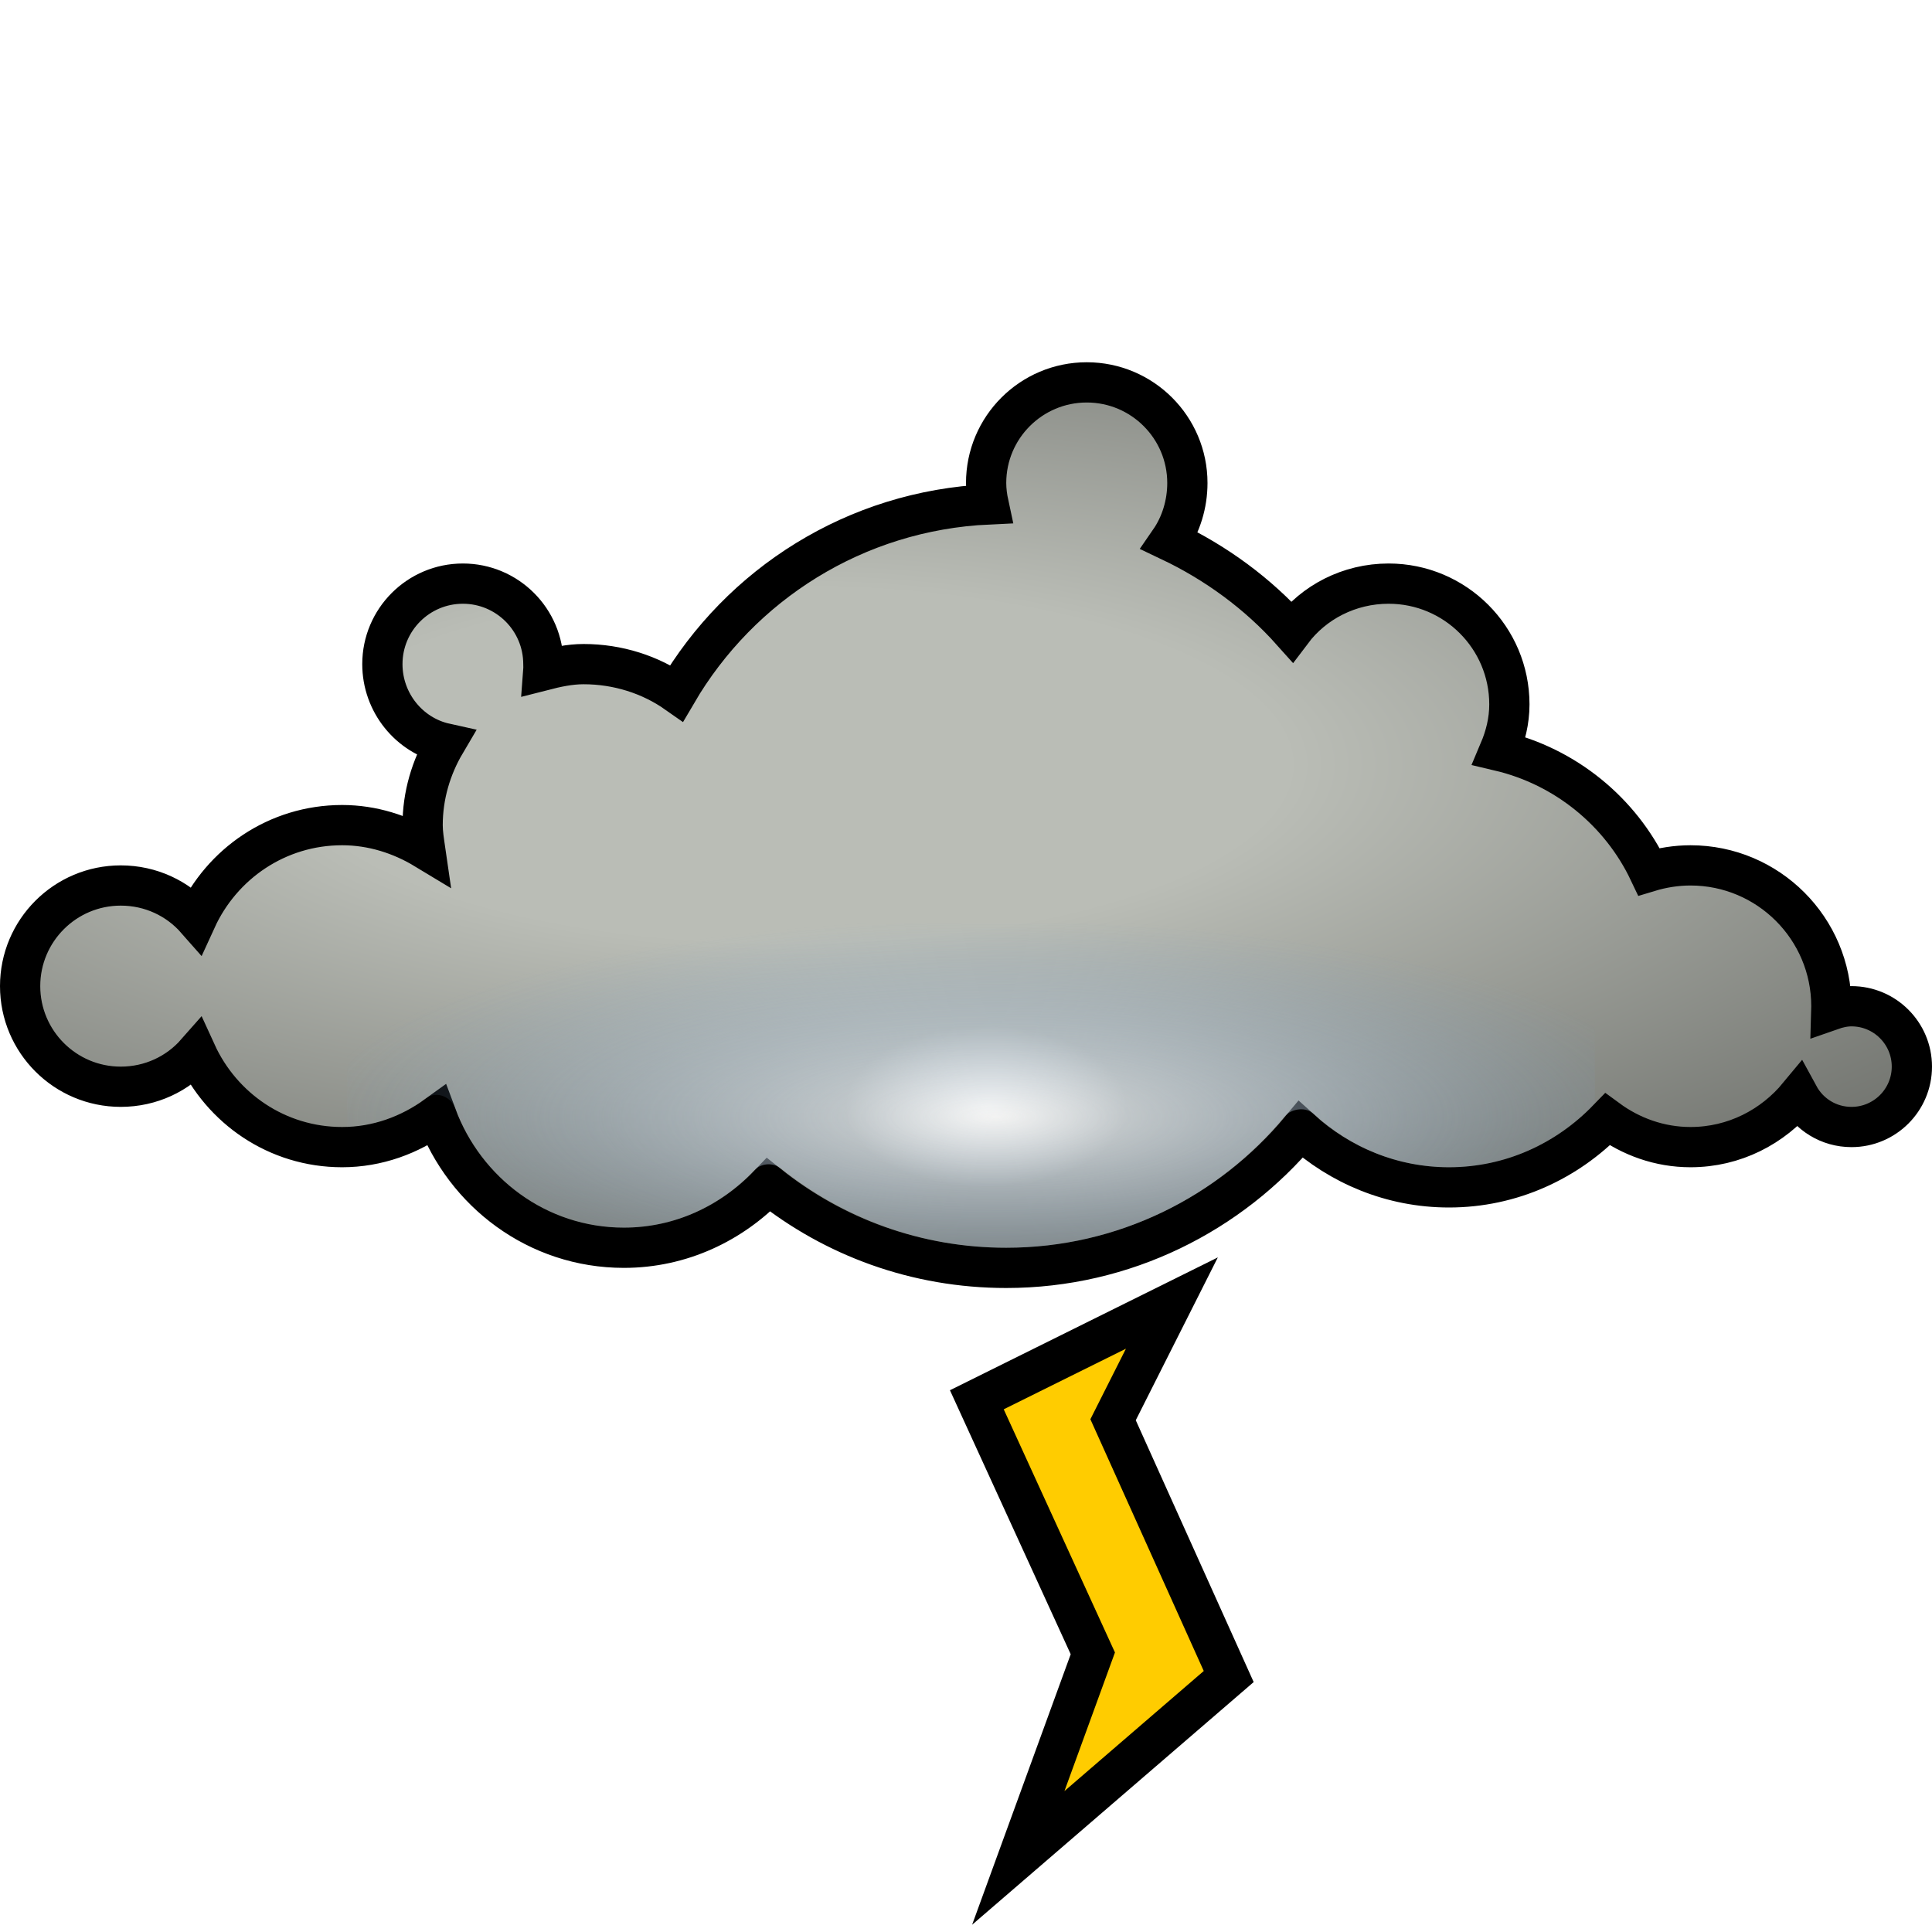
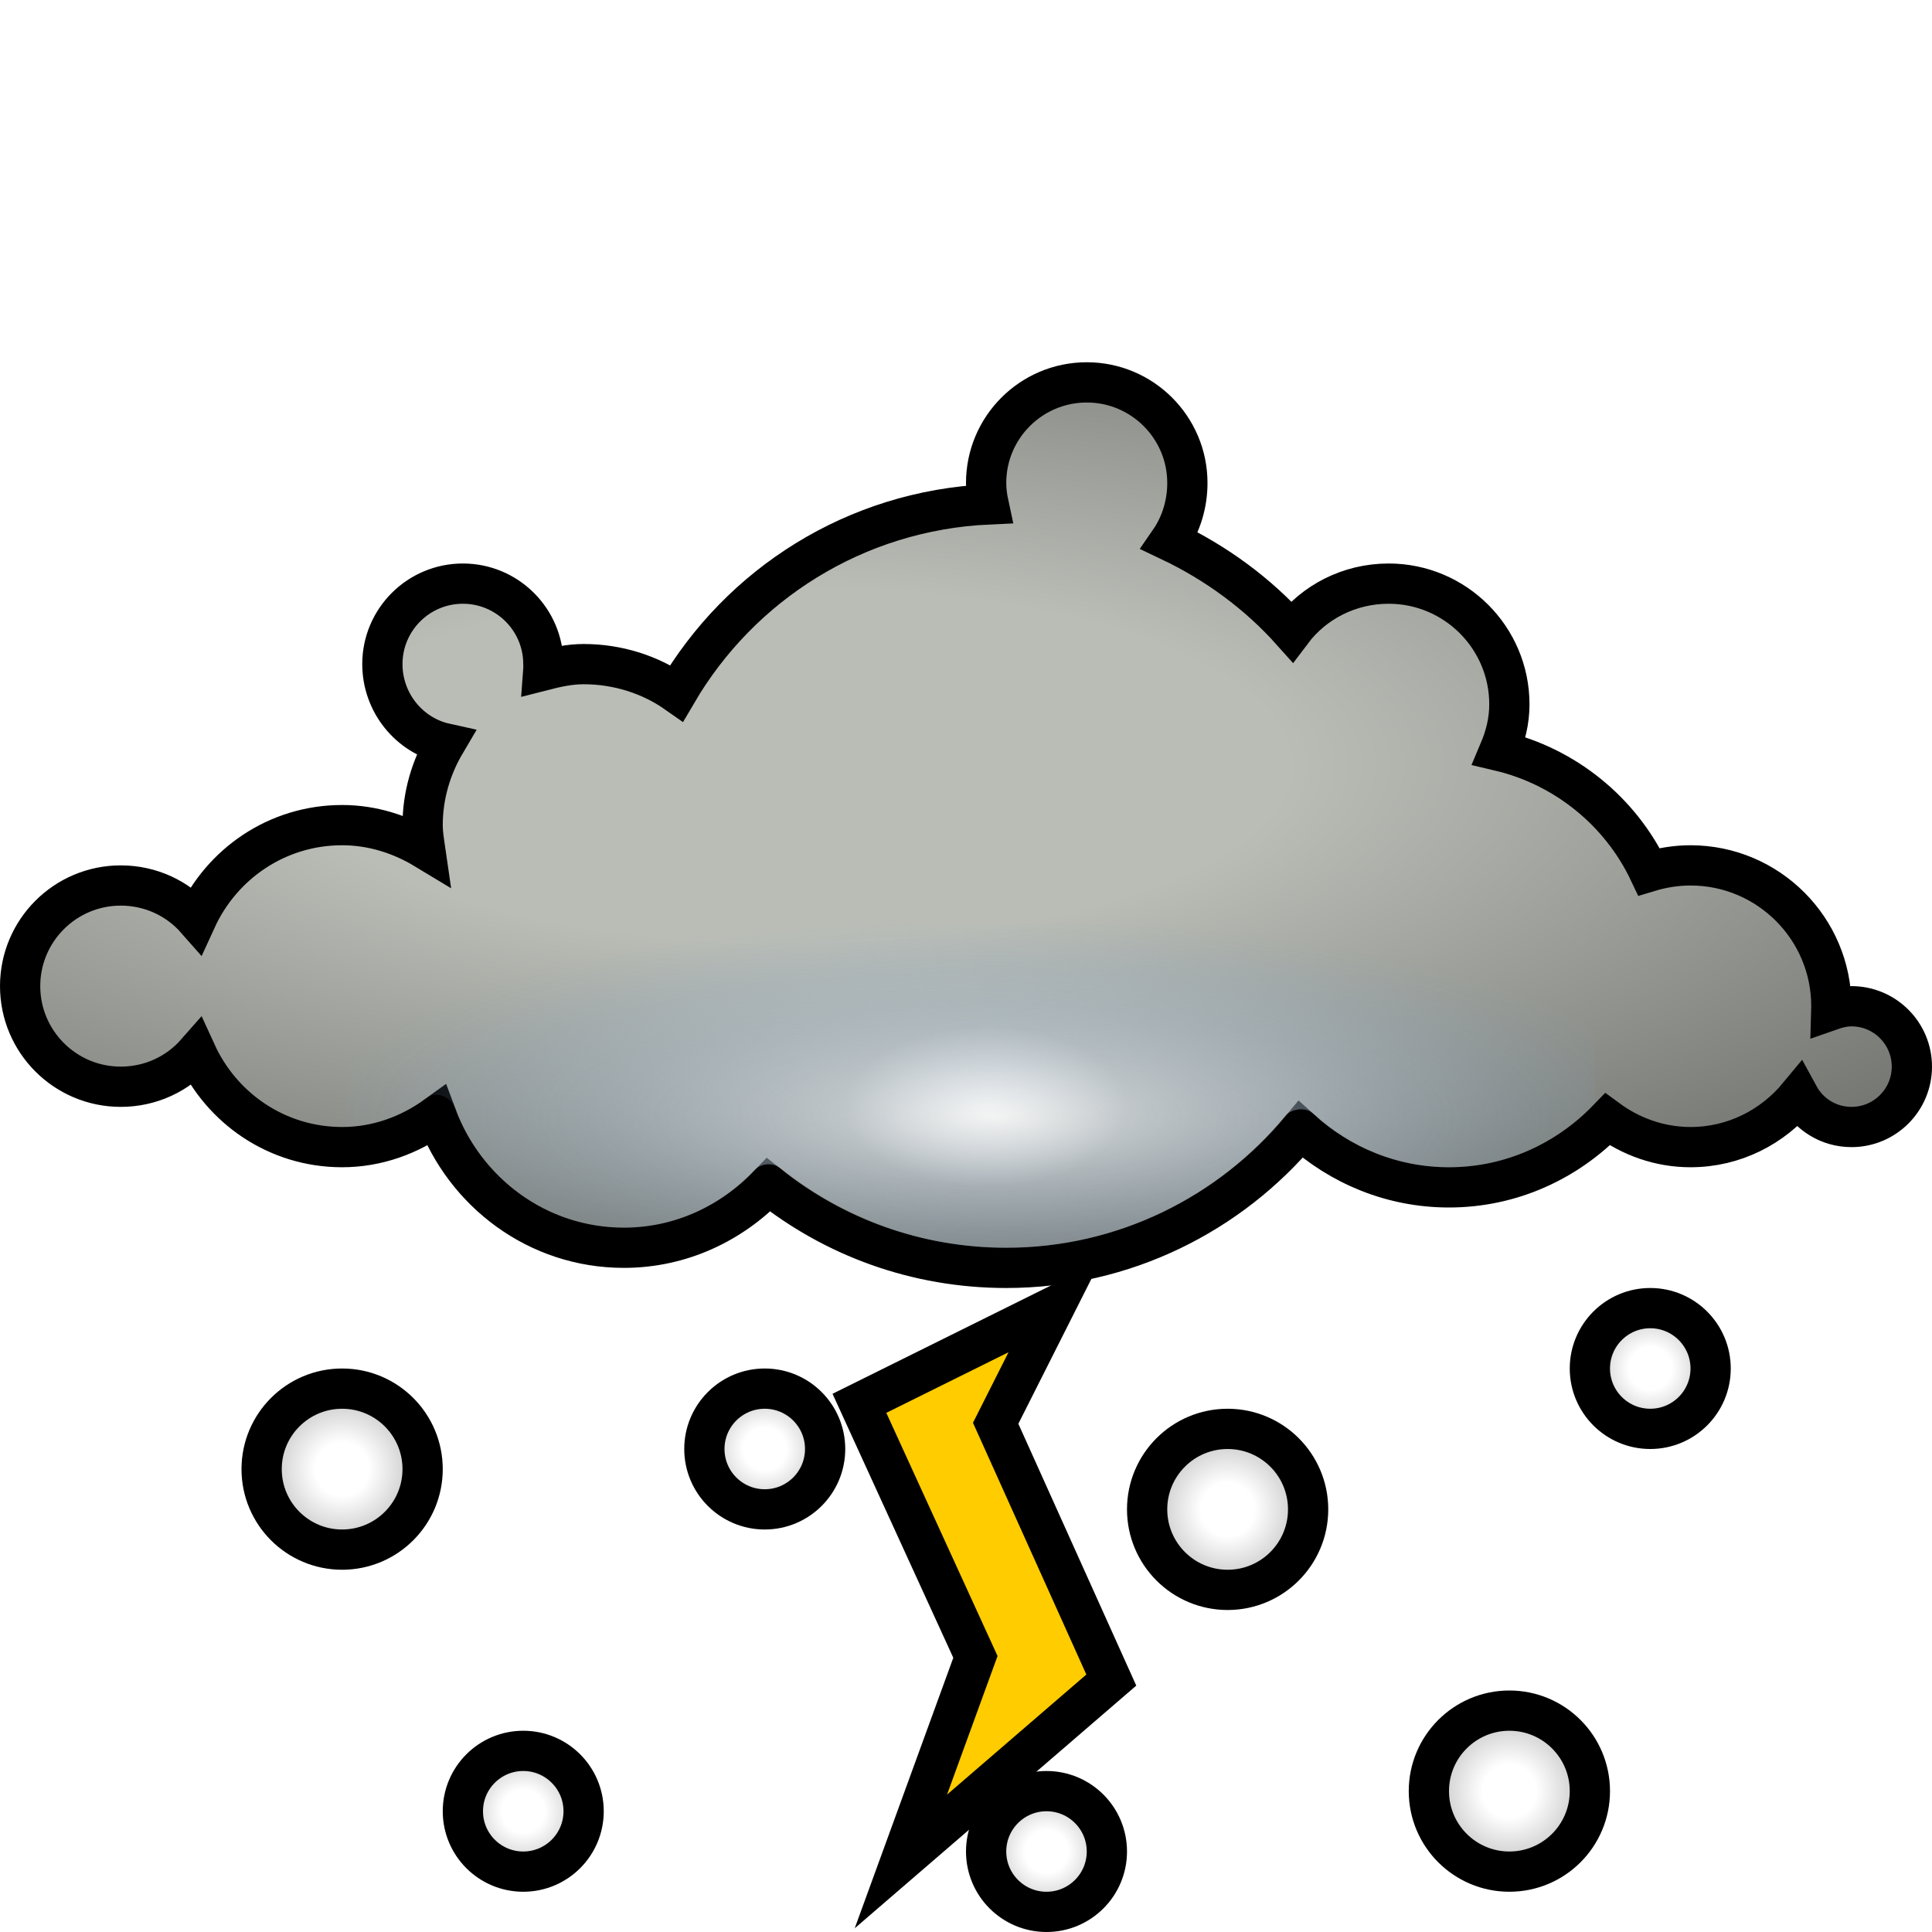
<svg xmlns="http://www.w3.org/2000/svg" xmlns:xlink="http://www.w3.org/1999/xlink" width="48px" height="48px" id="svg1306" version="1.1">
  <defs id="defs1308">
    <linearGradient id="linearGradient2810">
      <stop style="stop-color:#b3adf0;stop-opacity:1;" offset="0" id="stop2812" />
      <stop style="stop-color:#555753;stop-opacity:1" offset="1" id="stop2814" />
    </linearGradient>
    <linearGradient id="linearGradient3551">
      <stop style="stop-color:white;stop-opacity:1" offset="0" id="stop3553" />
      <stop style="stop-color:#729fcf;stop-opacity:0" offset="1" id="stop3555" />
    </linearGradient>
    <linearGradient id="linearGradient3512">
      <stop style="stop-color:white;stop-opacity:1;" offset="0" id="stop3514" />
      <stop style="stop-color:white;stop-opacity:0;" offset="1" id="stop3516" />
    </linearGradient>
    <linearGradient id="linearGradient2851">
      <stop id="stop2853" offset="0" style="stop-color:#babdb6;stop-opacity:1" />
      <stop style="stop-color:#babdb6;stop-opacity:1;" offset="0.265" id="stop2855" />
      <stop id="stop2857" offset="1" style="stop-color:#555753;stop-opacity:1" />
    </linearGradient>
    <radialGradient xlink:href="#linearGradient2851" id="radialGradient3080" cx="20.387" cy="17.105" fx="20.387" fy="17.105" r="24" gradientTransform="matrix(1.941537,0,0,0.691557,-19.95792,7.170901)" gradientUnits="userSpaceOnUse" />
    <radialGradient xlink:href="#linearGradient3512" id="radialGradient3518" cx="24.75" cy="27.25" fx="24.75" fy="27.25" r="4.25" gradientTransform="matrix(1,0,0,0.411765,0,16.02941)" gradientUnits="userSpaceOnUse" />
    <radialGradient xlink:href="#linearGradient3551" id="radialGradient3557" cx="24.639" cy="38.413" fx="24.639" fy="38.413" r="23" gradientTransform="matrix(0.7374,0,-7.679274e-7,0.213462,6.581209,19.55031)" gradientUnits="userSpaceOnUse" />
+     <radialGradient xlink:href="#linearGradient3389" id="radialGradient3191" cx="24.922" cy="40.078" fx="24.922" fy="40.078" r="2.246" gradientUnits="userSpaceOnUse" gradientTransform="matrix(1.113043,0,0,1.113044,2.76087,-7.108697)" />
+     <linearGradient id="linearGradient3389">
+       <stop style="stop-color:white;stop-opacity:1" offset="0" id="stop3391" />
+       <stop id="stop3397" offset="0.265" style="stop-color:white;stop-opacity:1;" />
+       <stop style="stop-color:#a7a7a7;stop-opacity:1;" offset="1" id="stop3393" />
+     </linearGradient>
+     <radialGradient xlink:href="#linearGradient3389" id="radialGradient3207" cx="24.922" cy="40.078" fx="24.922" fy="40.078" r="2.246" gradientUnits="userSpaceOnUse" gradientTransform="matrix(1.113043,0,0,1.113044,9.76087,-0.108697)" />
+     <radialGradient xlink:href="#linearGradient3389" id="radialGradient3175" cx="24.922" cy="40.078" fx="24.922" fy="40.078" r="2.246" gradientUnits="userSpaceOnUse" gradientTransform="matrix(1.113043,0,0,1.113044,-19.23913,-8.108697)" />
+     <radialGradient xlink:href="#linearGradient3389" id="radialGradient3215" cx="24.922" cy="40.078" fx="24.922" fy="40.078" r="2.396" gradientUnits="userSpaceOnUse" gradientTransform="matrix(0.834779,0,0,0.83478,-7.804251,11.54358)" />
+     <radialGradient xlink:href="#linearGradient3389" id="radialGradient3199" cx="24.922" cy="40.078" fx="24.922" fy="40.078" r="2.396" gradientUnits="userSpaceOnUse" gradientTransform="matrix(0.834779,0,0,0.83478,20.19575,0.54358)" />
+     <radialGradient xlink:href="#linearGradient3389" id="radialGradient3223" cx="24.922" cy="40.078" fx="24.922" fy="40.078" r="2.396" gradientUnits="userSpaceOnUse" gradientTransform="matrix(0.834779,0,0,0.83478,5.19575,12.54358)" />
+     <radialGradient xlink:href="#linearGradient3389" id="radialGradient3183" cx="24.922" cy="40.078" fx="24.922" fy="40.078" r="2.396" gradientUnits="userSpaceOnUse" gradientTransform="matrix(0.834779,0,0,0.83478,-1.804251,2.54358)" />
  </defs>
  <g id="layer1">
+     <path id="path1" d="m 26.198,32.462 -4.846,2.403 2.882,6.3 -1.852,5.082 5.228,-4.506 -2.873,-6.38 z" style="fill:#ffcc00;fill-opacity:1;stroke:#000000;stroke-width:1.018;stroke-linecap:square;stroke-linejoin:miter;stroke-dasharray:none;stroke-opacity:1" />
    <path style="fill:url(#radialGradient3080);fill-opacity:1;stroke:#000000;stroke-width:1;stroke-linecap:round;stroke-linejoin:miter;stroke-miterlimit:4;stroke-dasharray:none;stroke-dashoffset:1.2;stroke-opacity:1" d="M 27 9.5 C 25.62 9.5 24.5 10.62 24.5 12 C 24.5 12.183 24.525 12.359 24.562 12.531 C 21.249 12.683 18.391 14.519 16.812 17.219 C 16.163 16.763 15.353 16.5 14.5 16.5 C 14.154 16.5 13.82 16.574 13.5 16.656 C 13.504 16.605 13.5 16.553 13.5 16.5 C 13.5 15.396 12.604 14.5 11.5 14.5 C 10.396 14.5 9.5 15.396 9.5 16.5 C 9.5 17.456 10.166 18.271 11.062 18.469 C 10.712 19.063 10.5 19.761 10.5 20.5 C 10.5 20.701 10.534 20.9 10.562 21.094 C 9.96 20.73 9.254 20.5 8.5 20.5 C 6.884 20.5 5.506 21.463 4.875 22.844 C 4.417 22.323 3.747 22 3 22 C 1.62 22 0.5 23.12 0.5 24.5 C 0.5 25.88 1.62 27 3 27 C 3.747 27 4.417 26.677 4.875 26.156 C 5.506 27.537 6.884 28.5 8.5 28.5 C 9.377 28.5 10.184 28.197 10.844 27.719 C 11.55 29.623 13.351 31 15.5 31 C 16.92 31 18.183 30.389 19.094 29.438 C 20.717 30.733 22.763 31.5 25 31.5 C 27.934 31.5 30.569 30.155 32.312 28.062 C 33.289 28.95 34.577 29.5 36 29.5 C 37.55 29.5 38.938 28.845 39.938 27.812 C 40.517 28.237 41.227 28.5 42 28.5 C 43.087 28.5 44.045 27.997 44.688 27.219 C 44.942 27.686 45.431 28 46 28 C 46.828 28 47.5 27.328 47.5 26.5 C 47.5 25.672 46.828 25 46 25 C 45.828 25 45.654 25.04 45.5 25.094 C 45.501 25.063 45.5 25.031 45.5 25 C 45.5 23.068 43.932 21.5 42 21.5 C 41.645 21.5 41.292 21.558 40.969 21.656 C 40.261 20.165 38.892 19.043 37.25 18.656 C 37.402 18.297 37.5 17.914 37.5 17.5 C 37.5 15.844 36.156 14.5 34.5 14.5 C 33.521 14.5 32.641 14.961 32.094 15.688 C 31.254 14.747 30.214 13.985 29.062 13.438 C 29.341 13.034 29.5 12.527 29.5 12 C 29.5 10.62 28.38 9.5 27 9.5 z " id="path2077" />
    <path style="opacity:0.7;fill:url(#radialGradient3518);fill-opacity:1.0;stroke:none;stroke-width:1;stroke-linecap:round;stroke-linejoin:miter;stroke-miterlimit:4;stroke-dasharray:none;stroke-dashoffset:1.2;stroke-opacity:1" id="path3510" d="M 29 27.25 A 4.25 1.75 0 1 1  20.5,27.25 A 4.25 1.75 0 1 1  29 27.25 z" transform="matrix(0.82353,0,0,1.142857,4.117635,-3.642857)" />
    <path style="fill:url(#radialGradient3557);fill-opacity:1.0;stroke:none;stroke-width:1;stroke-linecap:round;stroke-linejoin:miter;stroke-miterlimit:4;stroke-dasharray:none;stroke-dashoffset:1.2;stroke-opacity:1;opacity:0.7" d="M 8.625 22.938 L 8.625 28 C 9.335 27.973 9.981 27.712 10.531 27.312 C 10.658 27.217 10.815 27.176 10.969 27.219 C 11.122 27.262 11.254 27.383 11.312 27.531 C 11.948 29.246 13.568 30.5 15.5 30.5 C 16.773 30.5 17.896 29.953 18.719 29.094 C 18.897 28.897 19.196 28.87 19.406 29.031 C 20.944 30.257 22.88 31 25 31 C 27.778 31 30.256 29.731 31.906 27.75 C 31.994 27.637 32.139 27.574 32.281 27.562 C 32.424 27.551 32.551 27.59 32.656 27.688 C 33.546 28.496 34.708 29 36 29 C 37.406 29 38.652 28.409 39.562 27.469 C 39.582 27.447 39.603 27.424 39.625 27.406 L 39.625 22.938 L 8.625 22.938 z " id="path3524" />
-     <path id="path1" d="m 29.115,32.374 -4.846,2.403 2.882,6.3 -1.852,5.082 5.228,-4.506 -2.873,-6.38 z" style="fill:#ffcc00;fill-opacity:1;stroke:#000000;stroke-width:1.018;stroke-linecap:square;stroke-linejoin:miter;stroke-dasharray:none;stroke-opacity:1" />
+     <ellipse style="fill:url(#radialGradient3191);fill-opacity:1;stroke:#000000;stroke-width:1;stroke-linecap:round;stroke-linejoin:miter;stroke-miterlimit:4;stroke-dasharray:none;stroke-dashoffset:1.2;stroke-opacity:1" id="path1964" cx="30.5" cy="37.5" rx="2" ry="2" />
+     <ellipse style="fill:url(#radialGradient3207);fill-opacity:1;stroke:#000000;stroke-width:1;stroke-linecap:round;stroke-linejoin:miter;stroke-miterlimit:4;stroke-dasharray:none;stroke-dashoffset:1.2;stroke-opacity:1" id="path2853" cx="37.5" cy="44.5" rx="2" ry="2" />
+     <ellipse style="fill:url(#radialGradient3175);fill-opacity:1;stroke:#000000;stroke-width:1;stroke-linecap:round;stroke-linejoin:miter;stroke-miterlimit:4;stroke-dasharray:none;stroke-dashoffset:1.2;stroke-opacity:1" id="path2855" cx="8.5" cy="36.5" rx="2" ry="2" />
+     <ellipse style="fill:url(#radialGradient3215);fill-opacity:1;stroke:#000000;stroke-width:1;stroke-linecap:round;stroke-linejoin:miter;stroke-miterlimit:4;stroke-dasharray:none;stroke-dashoffset:1.2;stroke-opacity:1" id="path2857" cx="13" cy="45" rx="1.5" ry="1.5" />
+     <ellipse style="fill:url(#radialGradient3199);fill-opacity:1;stroke:#000000;stroke-width:1;stroke-linecap:round;stroke-linejoin:miter;stroke-miterlimit:4;stroke-dasharray:none;stroke-dashoffset:1.2;stroke-opacity:1" id="path2863" cx="41" cy="34" rx="1.5" ry="1.5" />
+     <ellipse style="fill:url(#radialGradient3223);fill-opacity:1;stroke:#000000;stroke-width:1;stroke-linecap:round;stroke-linejoin:miter;stroke-miterlimit:4;stroke-dasharray:none;stroke-dashoffset:1.2;stroke-opacity:1" id="path2865" cx="26" cy="46" rx="1.5" ry="1.5" />
+     <ellipse style="fill:url(#radialGradient3183);fill-opacity:1;stroke:#000000;stroke-width:1;stroke-linecap:round;stroke-linejoin:miter;stroke-miterlimit:4;stroke-dasharray:none;stroke-dashoffset:1.2;stroke-opacity:1" id="path2867" cx="19" cy="36" rx="1.5" ry="1.5" />
  </g>
</svg>
